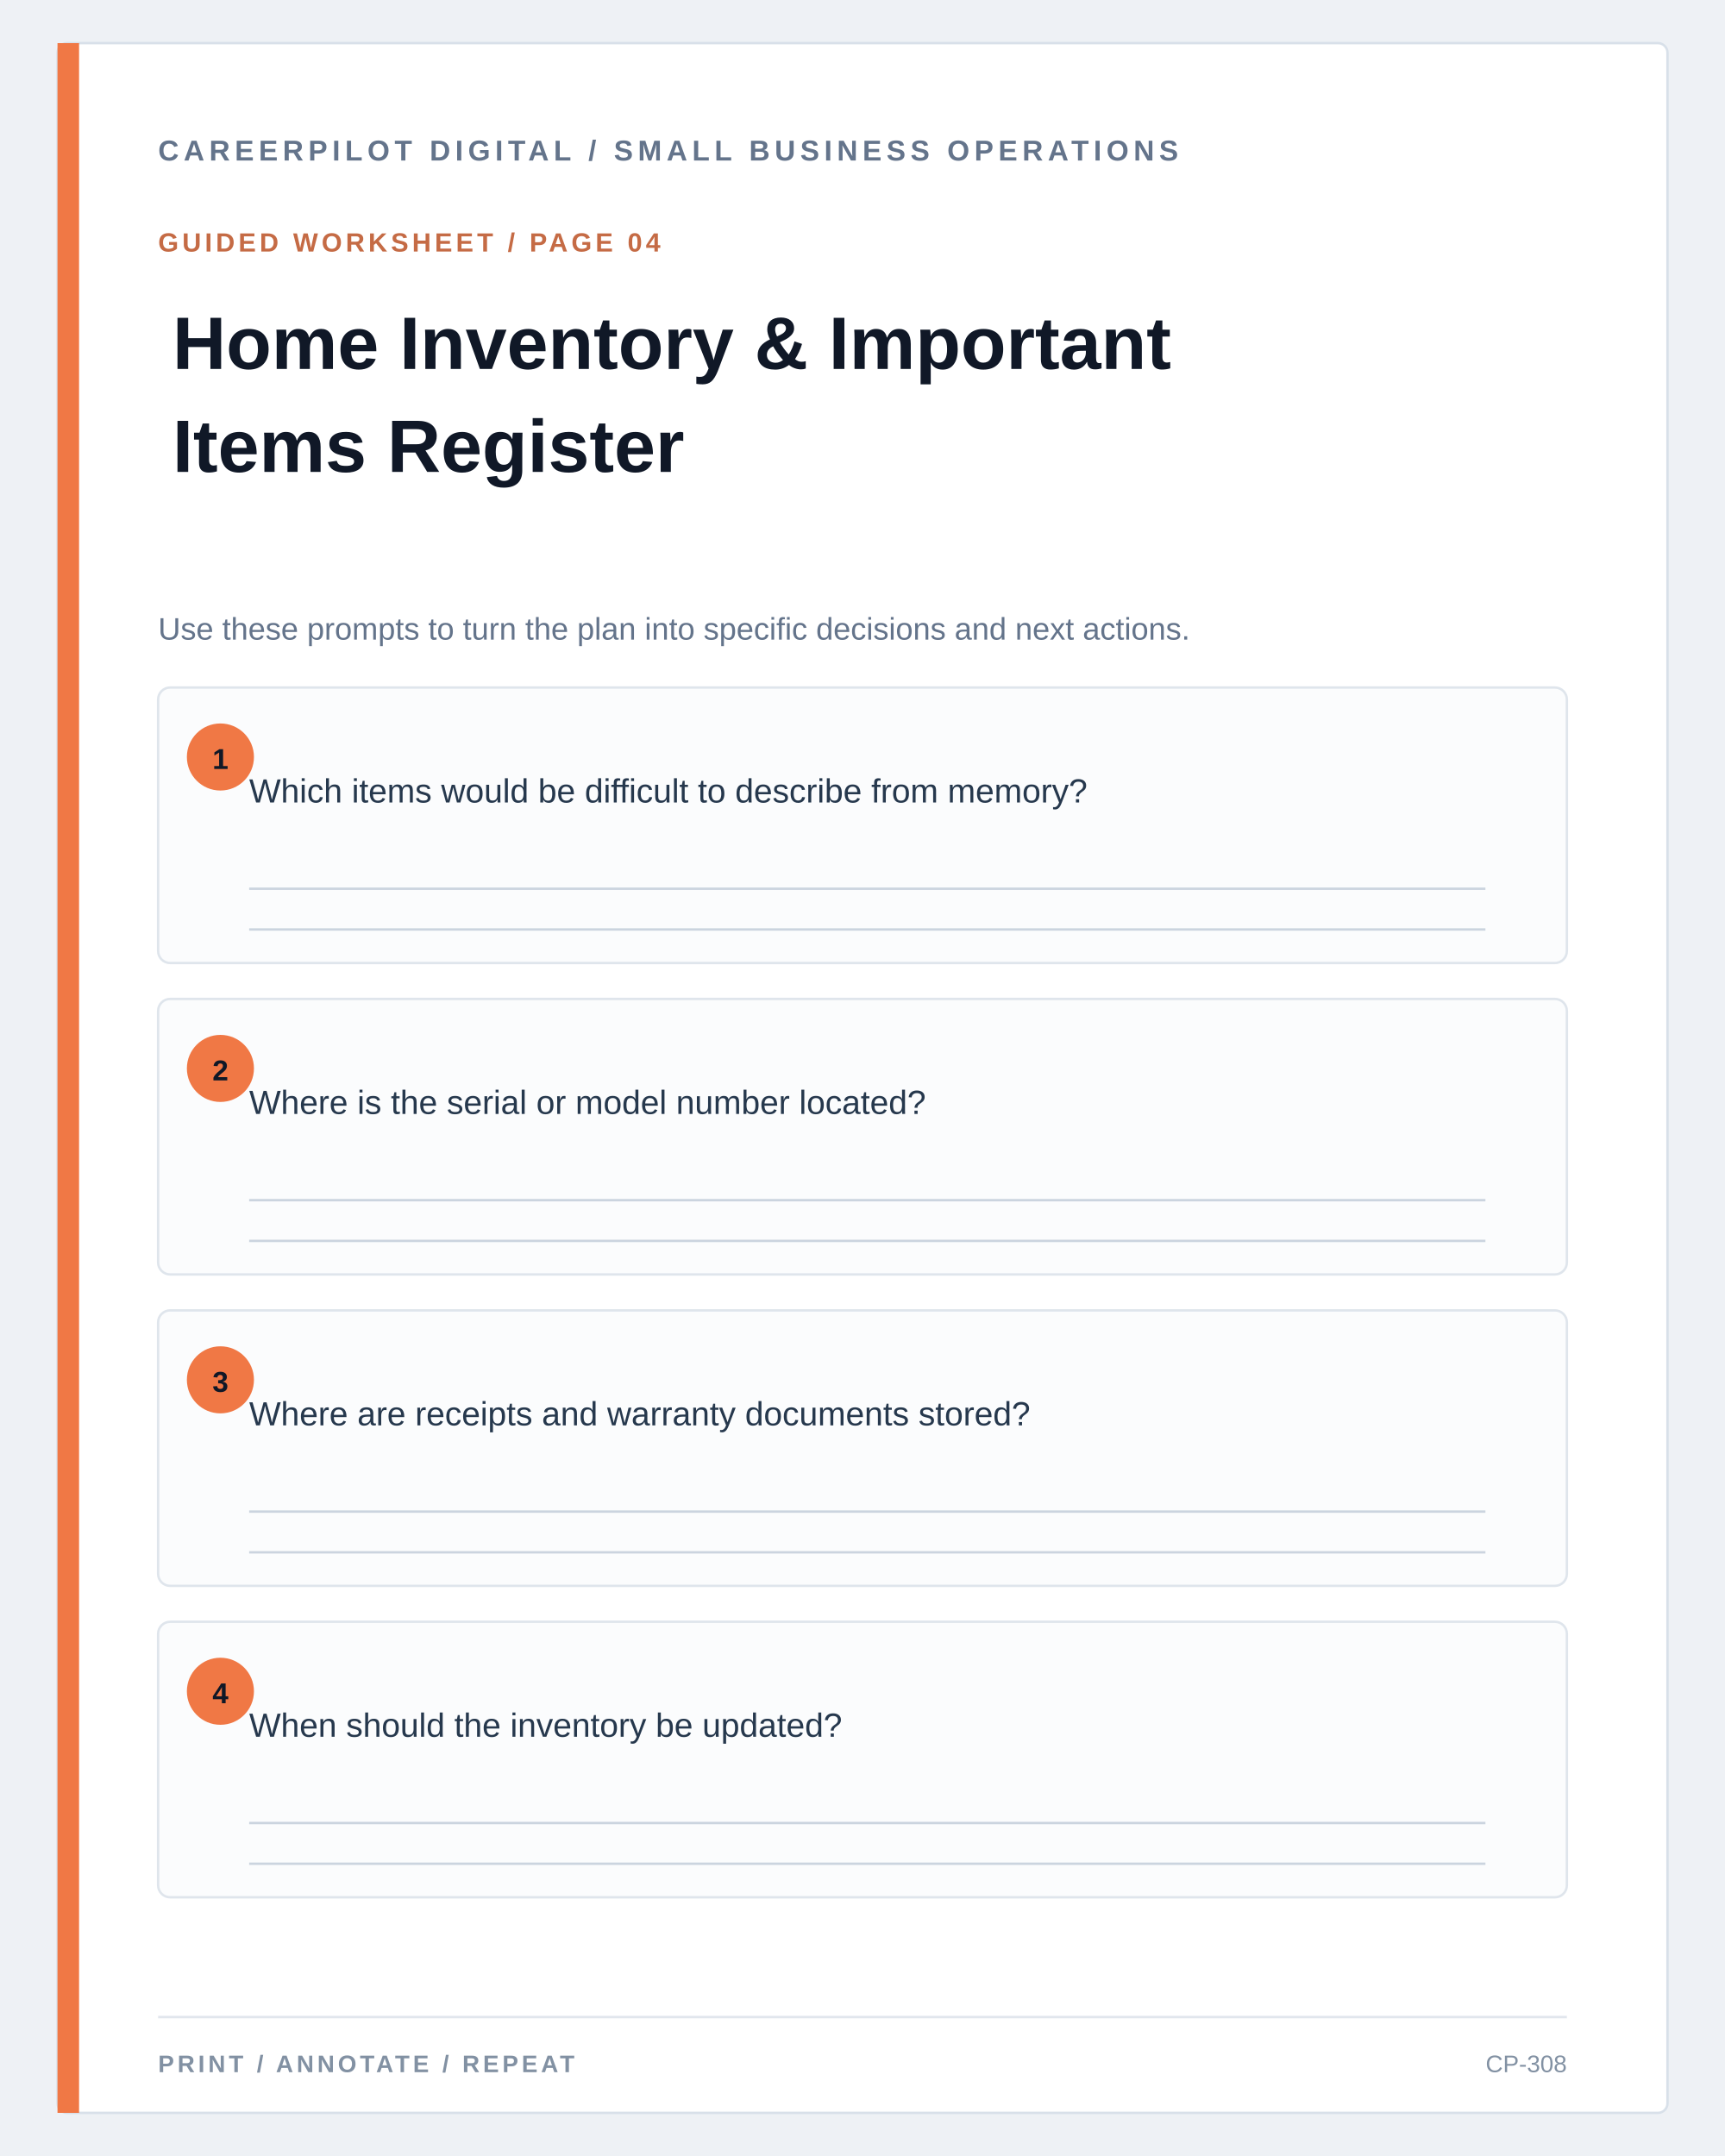
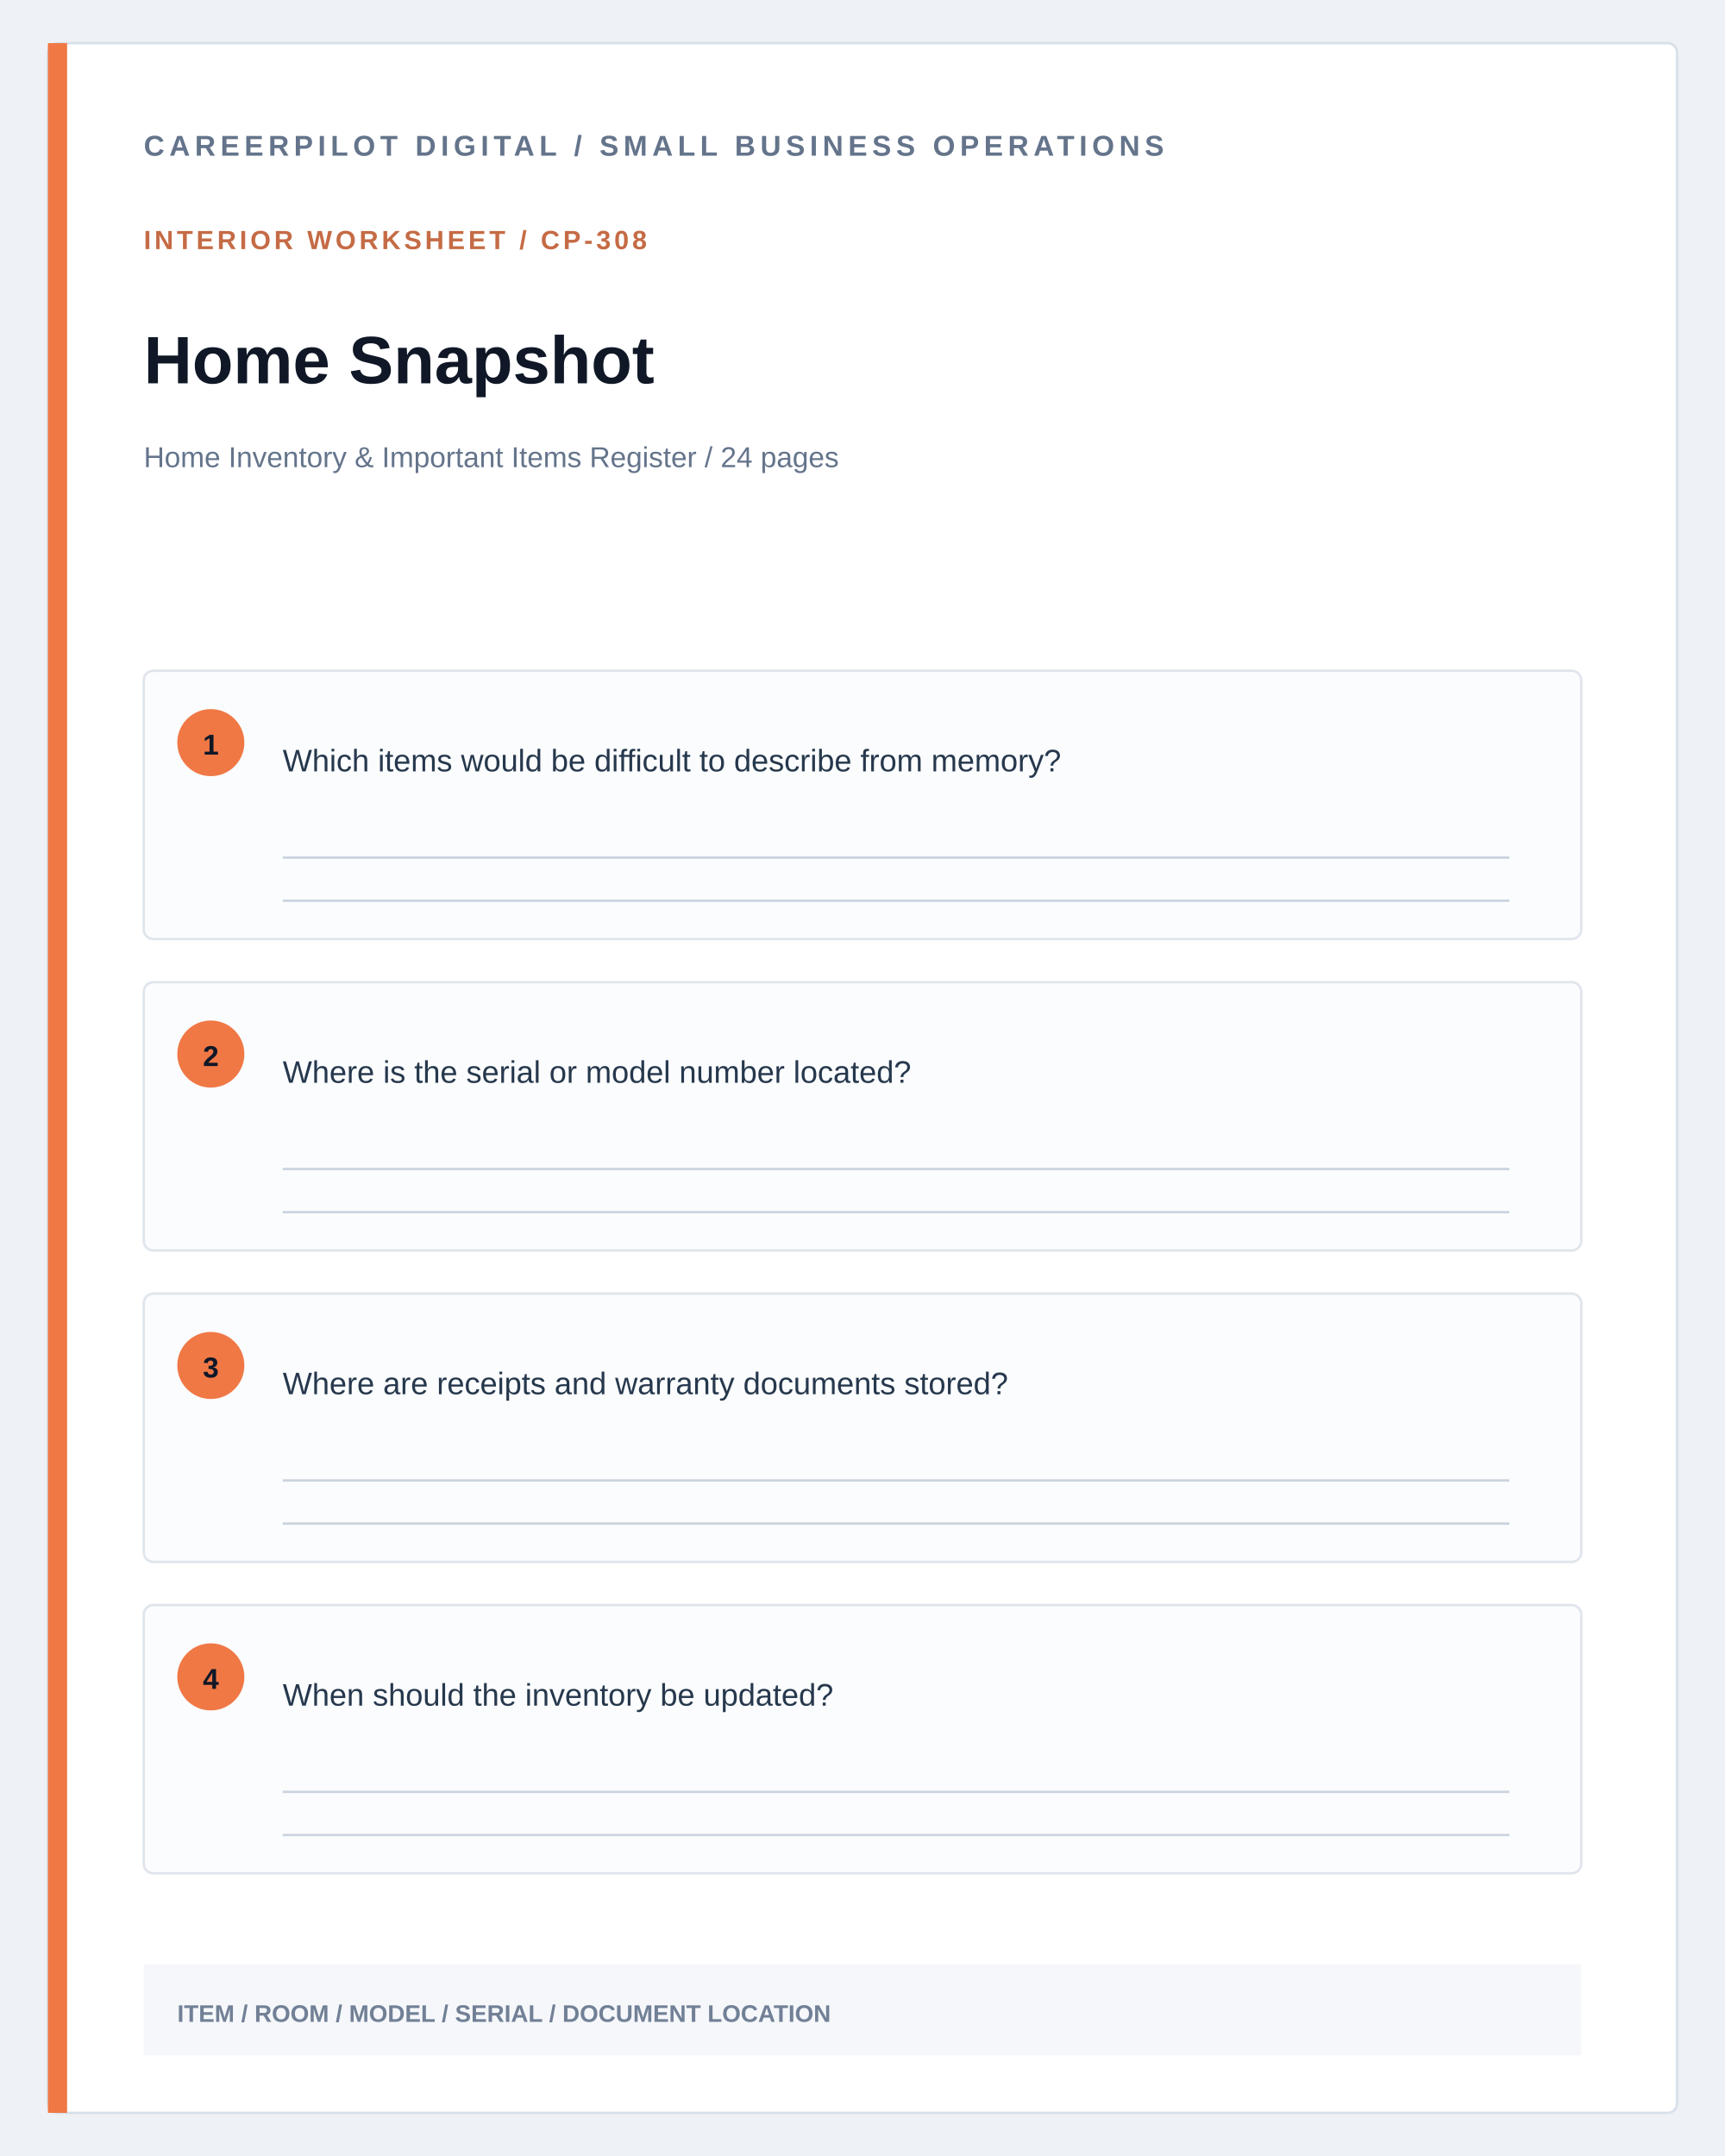
- <svg xmlns="http://www.w3.org/2000/svg" width="720" height="900" viewBox="0 0 720 900" role="img" aria-label="Home Inventory &amp; Important Items Register guided worksheet interior page">
+ <svg xmlns="http://www.w3.org/2000/svg" width="720" height="900" viewBox="0 0 720 900">
  <rect width="720" height="900" fill="#eef1f5" />
-   <rect x="24" y="18" width="672" height="864" rx="4" fill="#ffffff" stroke="#d8e0e9" />
-   <rect x="24" y="18" width="9" height="864" fill="#f07845" />
-   <text x="66" y="67" font-family="Arial,sans-serif" font-size="12" font-weight="700" letter-spacing="2" fill="#64748b">CAREERPILOT DIGITAL  /  SMALL BUSINESS OPERATIONS</text>
-   <text x="66" y="105" font-family="Arial,sans-serif" font-size="11" font-weight="700" letter-spacing="1.5" fill="#c56b45">GUIDED WORKSHEET  /  PAGE 04</text>
-   <text x="72" y="154" font-family="Arial,Helvetica,sans-serif" font-size="31" font-weight="700" fill="#101827">Home Inventory &amp; Important</text>
-   <text x="72" y="197" font-family="Arial,Helvetica,sans-serif" font-size="31" font-weight="700" fill="#101827">Items Register</text>
-   <text x="66" y="267" font-family="Arial,sans-serif" font-size="13" fill="#64748b">Use these prompts to turn the plan into specific decisions and next actions.</text>
-   <rect x="66" y="287" width="588" height="115" rx="5" fill="#fbfcfd" stroke="#dfe5ec" />
-   <circle cx="92" cy="316" r="14" fill="#f07845" />
-   <text x="92" y="321" text-anchor="middle" font-family="Arial,sans-serif" font-size="12" font-weight="700" fill="#101827">1</text>
-   <text x="104" y="335" font-family="Arial,Helvetica,sans-serif" font-size="14" fill="#26384d">Which items would be difficult to describe from memory?</text>
-   <line x1="104" y1="371" x2="620" y2="371" stroke="#cbd4df" />
-   <line x1="104" y1="388" x2="620" y2="388" stroke="#cbd4df" />
-   <rect x="66" y="417" width="588" height="115" rx="5" fill="#fbfcfd" stroke="#dfe5ec" />
-   <circle cx="92" cy="446" r="14" fill="#f07845" />
-   <text x="92" y="451" text-anchor="middle" font-family="Arial,sans-serif" font-size="12" font-weight="700" fill="#101827">2</text>
-   <text x="104" y="465" font-family="Arial,Helvetica,sans-serif" font-size="14" fill="#26384d">Where is the serial or model number located?</text>
-   <line x1="104" y1="501" x2="620" y2="501" stroke="#cbd4df" />
-   <line x1="104" y1="518" x2="620" y2="518" stroke="#cbd4df" />
-   <rect x="66" y="547" width="588" height="115" rx="5" fill="#fbfcfd" stroke="#dfe5ec" />
-   <circle cx="92" cy="576" r="14" fill="#f07845" />
-   <text x="92" y="581" text-anchor="middle" font-family="Arial,sans-serif" font-size="12" font-weight="700" fill="#101827">3</text>
-   <text x="104" y="595" font-family="Arial,Helvetica,sans-serif" font-size="14" fill="#26384d">Where are receipts and warranty documents stored?</text>
-   <line x1="104" y1="631" x2="620" y2="631" stroke="#cbd4df" />
-   <line x1="104" y1="648" x2="620" y2="648" stroke="#cbd4df" />
-   <rect x="66" y="677" width="588" height="115" rx="5" fill="#fbfcfd" stroke="#dfe5ec" />
-   <circle cx="92" cy="706" r="14" fill="#f07845" />
-   <text x="92" y="711" text-anchor="middle" font-family="Arial,sans-serif" font-size="12" font-weight="700" fill="#101827">4</text>
-   <text x="104" y="725" font-family="Arial,Helvetica,sans-serif" font-size="14" fill="#26384d">When should the inventory be updated?</text>
-   <line x1="104" y1="761" x2="620" y2="761" stroke="#cbd4df" />
-   <line x1="104" y1="778" x2="620" y2="778" stroke="#cbd4df" />
-   <line x1="66" y1="842" x2="654" y2="842" stroke="#e1e6ed" />
-   <text x="66" y="865" font-family="Arial,sans-serif" font-size="10" font-weight="600" letter-spacing="1.4" fill="#8291a3">PRINT  /  ANNOTATE  /  REPEAT</text>
-   <text x="654" y="865" text-anchor="end" font-family="Arial,sans-serif" font-size="10" fill="#8291a3">CP-308</text>
+   <rect x="20" y="18" width="680" height="864" rx="4" fill="#fff" stroke="#d8e0e9" />
+   <rect x="20" y="18" width="8" height="864" fill="#f07845" />
+   <text x="60" y="65" font-family="Arial" font-size="12" font-weight="700" letter-spacing="2" fill="#64748b">CAREERPILOT DIGITAL / SMALL BUSINESS OPERATIONS</text>
+   <text x="60" y="104" font-family="Arial" font-size="11" font-weight="700" letter-spacing="1.4" fill="#c56b45">INTERIOR WORKSHEET / CP-308</text>
+   <text x="60" y="160" font-family="Arial" font-size="28" font-weight="700" fill="#101827">Home Snapshot</text>
+   <text x="60" y="195" font-family="Arial" font-size="12" fill="#64748b">Home Inventory &amp; Important Items Register / 24 pages</text>
+   <rect x="60" y="280" width="600" height="112" rx="4" fill="#fbfcfd" stroke="#dfe5ec" />
+   <circle cx="88" cy="310" r="14" fill="#f07845" />
+   <text x="88" y="315" text-anchor="middle" font-family="Arial" font-size="12" font-weight="700" fill="#101827">1</text>
+   <text x="118" y="322" font-family="Arial" font-size="13" fill="#26384d">Which items would be difficult to describe from memory?</text>
+   <line x1="118" y1="358" x2="630" y2="358" stroke="#cbd4df" />
+   <line x1="118" y1="376" x2="630" y2="376" stroke="#cbd4df" />
+   <rect x="60" y="410" width="600" height="112" rx="4" fill="#fbfcfd" stroke="#dfe5ec" />
+   <circle cx="88" cy="440" r="14" fill="#f07845" />
+   <text x="88" y="445" text-anchor="middle" font-family="Arial" font-size="12" font-weight="700" fill="#101827">2</text>
+   <text x="118" y="452" font-family="Arial" font-size="13" fill="#26384d">Where is the serial or model number located?</text>
+   <line x1="118" y1="488" x2="630" y2="488" stroke="#cbd4df" />
+   <line x1="118" y1="506" x2="630" y2="506" stroke="#cbd4df" />
+   <rect x="60" y="540" width="600" height="112" rx="4" fill="#fbfcfd" stroke="#dfe5ec" />
+   <circle cx="88" cy="570" r="14" fill="#f07845" />
+   <text x="88" y="575" text-anchor="middle" font-family="Arial" font-size="12" font-weight="700" fill="#101827">3</text>
+   <text x="118" y="582" font-family="Arial" font-size="13" fill="#26384d">Where are receipts and warranty documents stored?</text>
+   <line x1="118" y1="618" x2="630" y2="618" stroke="#cbd4df" />
+   <line x1="118" y1="636" x2="630" y2="636" stroke="#cbd4df" />
+   <rect x="60" y="670" width="600" height="112" rx="4" fill="#fbfcfd" stroke="#dfe5ec" />
+   <circle cx="88" cy="700" r="14" fill="#f07845" />
+   <text x="88" y="705" text-anchor="middle" font-family="Arial" font-size="12" font-weight="700" fill="#101827">4</text>
+   <text x="118" y="712" font-family="Arial" font-size="13" fill="#26384d">When should the inventory be updated?</text>
+   <line x1="118" y1="748" x2="630" y2="748" stroke="#cbd4df" />
+   <line x1="118" y1="766" x2="630" y2="766" stroke="#cbd4df" />
+   <rect x="60" y="820" width="600" height="38" fill="#f5f7fa" />
+   <text x="74" y="844" font-family="Arial" font-size="10" font-weight="700" fill="#718096">ITEM / ROOM / MODEL / SERIAL / DOCUMENT LOCATION</text>
</svg>
